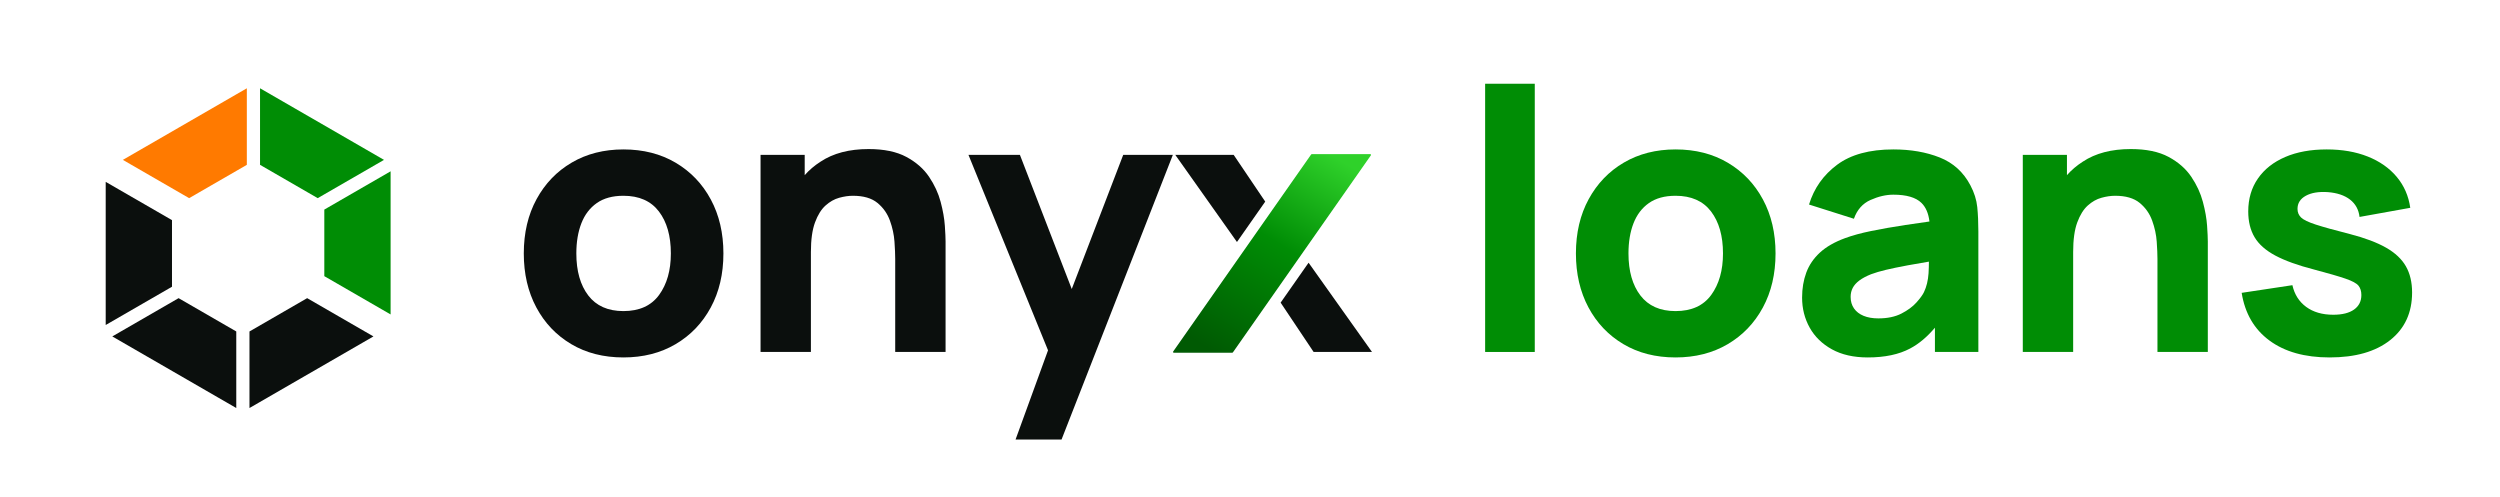
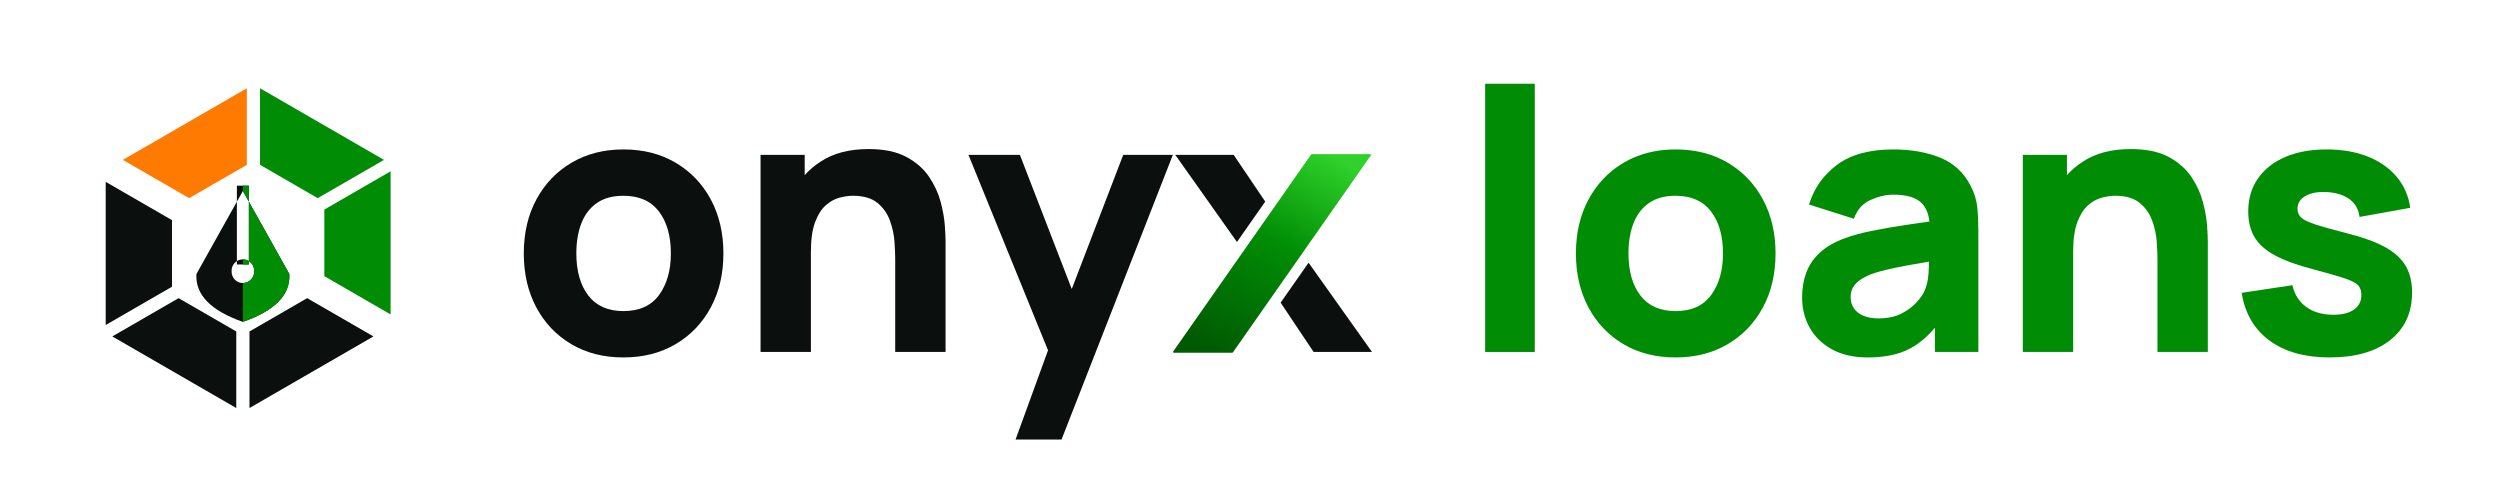
<svg xmlns="http://www.w3.org/2000/svg" viewBox="0 0 947 188" width="947" height="188">
  <g transform="translate(24,24)">
    <g transform="translate(0,4)">
      <polygon points="74.50,5.44 121.46,32.56 96.35,47.06 74.50,34.44" fill="#008D05" />
      <polygon points="123.96,36.89 123.96,91.11 98.85,76.61 98.85,51.39" fill="#008D05" />
      <polygon points="117.46,99.44 70.50,126.56 70.50,97.56 92.35,84.94" fill="#0B0F0D" />
      <polygon points="65.50,126.56 18.54,99.44 43.65,84.94 65.50,97.56" fill="#0B0F0D" />
      <polygon points="16.04,95.11 16.04,40.89 41.15,55.39 41.15,80.61" fill="#0B0F0D" />
      <polygon points="22.54,32.56 69.50,5.44 69.50,34.44 47.65,47.06" fill="#FF7A00" />
+       <path d="M68.00 44.34 L85.60 75.80 Q86.30 87.53 68.00 93.93 Q49.70 87.53 50.40 75.80 Z M72.27 74.73 a4.27 4.27 0 1 1 -8.53 0 a4.27 4.27 0 1 1 8.53 0 Z M65.73 42.34 L65.73 72.17 L70.27 72.17 L70.27 42.34 Z" fill="#0B0F0D" fill-rule="evenodd" />
+       <clipPath id="u30">
+         <rect x="68.00" y="39.34" width="35.19" height="58.65" />
+       </clipPath>
+       <path d="M68.00 44.34 L85.60 75.80 Q86.30 87.53 68.00 93.93 Q49.70 87.53 50.40 75.80 Z M72.27 74.73 a4.27 4.27 0 1 1 -8.53 0 a4.27 4.27 0 1 1 8.53 0 Z M65.73 42.34 L65.73 72.17 L70.27 72.17 L70.27 42.34 Z" fill="#008D05" fill-rule="evenodd" clip-path="url(#u30)" />
    </g>
    <path d="M212.151 111.398Q200.885 111.398 192.383 106.352Q183.881 101.306 179.147 92.425Q174.412 83.543 174.412 72.0Q174.412 60.319 179.25 51.437Q184.089 42.556 192.59 37.579Q201.092 32.602 212.151 32.602Q223.417 32.602 231.953 37.648Q240.489 42.694 245.259 51.575Q250.028 60.457 250.028 72.0Q250.028 83.612 245.224 92.494Q240.42 101.375 231.884 106.386Q223.348 111.398 212.151 111.398ZM212.151 93.841Q221.205 93.841 225.664 87.724Q230.122 81.607 230.122 72.0Q230.122 62.047 225.594 56.103Q221.067 50.159 212.151 50.159Q205.999 50.159 202.06 52.923Q198.12 55.688 196.219 60.595Q194.318 65.503 194.318 72.0Q194.318 82.022 198.846 87.932Q203.373 93.841 212.151 93.841Z" fill="#0B0F0D" />
    <path d="M315.105 109.324V74.074Q315.105 71.516 314.829 67.542Q314.552 63.568 313.101 59.559Q311.649 55.55 308.366 52.854Q305.083 50.159 299.07 50.159Q296.65 50.159 293.886 50.919Q291.121 51.679 288.702 53.856Q286.283 56.034 284.728 60.25Q283.172 64.466 283.172 71.447V109.324H264.096V34.676H280.822V42.348Q283.38 39.445 286.836 37.233Q294.024 32.464 305.014 32.464Q313.792 32.464 319.321 35.436Q324.851 38.408 327.927 42.97Q331.002 47.532 332.316 52.474Q333.629 57.416 333.905 61.494Q334.182 65.572 334.182 67.438V109.324Z" fill="#0B0F0D" />
    <path d="M360.691 142.501 372.994 108.702 342.858 34.676H362.35L381.979 85.478L401.471 34.676H420.271L378.109 142.501Z" fill="#0B0F0D" />
-     <clipPath id="u26">
+     <clipPath id="u33">
      <path clip-rule="evenodd" d="M370.7 -15.3 H545.7 V159.3 H370.7 Z M410.17,116.79 L442.80,116.79 L505.50,27.21 L472.88,27.21 Z" />
    </clipPath>
-     <path d="M420.654 109.324 447.333 71.585 421.206 34.676H443.324L458.254 56.794L472.907 34.676H495.025L468.898 71.585L495.716 109.324H473.598L458.254 86.377L442.771 109.324Z" fill="#0B0F0D" clip-path="url(#u26)" />
-     <linearGradient id="u25" gradientUnits="userSpaceOnUse" x1="436.0" y1="109.3" x2="480.3" y2="34.7">
+     <path d="M420.654 109.324 447.333 71.585 421.206 34.676H443.324L458.254 56.794L472.907 34.676H495.025L468.898 71.585L495.716 109.324H473.598L458.254 86.377L442.771 109.324Z" fill="#0B0F0D" clip-path="url(#u33)" />
+     <linearGradient id="u32" gradientUnits="userSpaceOnUse" x1="436.0" y1="109.3" x2="480.3" y2="34.7">
      <stop offset="0.0" stop-color="#005A03" />
      <stop offset="0.55" stop-color="#008D05" />
      <stop offset="1.0" stop-color="#2FD12A" />
    </linearGradient>
-     <polygon points="420.65,109.32 442.77,109.32 495.03,34.68 472.91,34.68" fill="url(#u25)" stroke="url(#u25)" stroke-width="0.6" stroke-linejoin="round" />
+     <polygon points="420.65,109.32 442.77,109.32 495.03,34.68 472.91,34.68" fill="url(#u32)" stroke="url(#u32)" stroke-width="0.6" stroke-linejoin="round" />
    <path d="M538.57 109.324V7.72H557.37V109.324Z" fill="#008D05" />
    <path d="M610.697 111.398Q599.431 111.398 590.929 106.352Q582.428 101.306 577.693 92.425Q572.958 83.543 572.958 72.0Q572.958 60.319 577.797 51.437Q582.635 42.556 591.137 37.579Q599.638 32.602 610.697 32.602Q621.963 32.602 630.5 37.648Q639.036 42.694 643.805 51.575Q648.574 60.457 648.574 72.0Q648.574 83.612 643.77 92.494Q638.967 101.375 630.43 106.386Q621.894 111.398 610.697 111.398ZM610.697 93.841Q619.752 93.841 624.21 87.724Q628.668 81.607 628.668 72.0Q628.668 62.047 624.141 56.103Q619.613 50.159 610.697 50.159Q604.546 50.159 600.606 52.923Q596.666 55.688 594.765 60.595Q592.865 65.503 592.865 72.0Q592.865 82.022 597.392 87.932Q601.919 93.841 610.697 93.841Z" fill="#008D05" />
    <path d="M683.516 111.398Q675.498 111.398 669.934 108.322Q664.37 105.246 661.501 100.097Q658.633 94.947 658.633 88.727Q658.633 83.543 660.223 79.257Q661.812 74.972 665.372 71.689Q668.932 68.406 674.945 66.194Q679.092 64.673 684.829 63.498Q690.566 62.323 697.823 61.218Q702.109 60.595 706.878 59.904Q706.325 55.273 703.837 52.854Q700.657 49.744 693.192 49.744Q689.045 49.744 684.552 51.748Q680.06 53.753 678.263 58.867L661.26 53.476Q664.093 44.214 671.904 38.408Q679.714 32.602 693.192 32.602Q703.076 32.602 710.748 35.644Q718.421 38.685 722.36 46.15Q724.572 50.297 724.987 54.444Q725.402 58.591 725.402 63.706V109.324H708.951V100.131Q704.528 105.384 699.551 108.011Q693.192 111.398 683.516 111.398ZM687.525 96.606Q692.708 96.606 696.268 94.775Q699.828 92.943 701.936 90.593Q704.044 88.243 704.804 86.653Q706.256 83.612 706.532 79.534Q706.67 77.115 706.67 75.11Q702.039 75.94 698.722 76.493Q693.538 77.46 690.358 78.221Q687.179 78.981 684.76 79.88Q681.995 80.985 680.302 82.264Q678.608 83.543 677.813 85.063Q677.019 86.584 677.019 88.45Q677.019 91.008 678.297 92.839Q679.576 94.671 681.926 95.639Q684.276 96.606 687.525 96.606Z" fill="#008D05" />
    <path d="M793.244 109.324V74.074Q793.244 71.516 792.967 67.542Q792.691 63.568 791.239 59.559Q789.788 55.55 786.505 52.854Q783.221 50.159 777.208 50.159Q774.789 50.159 772.024 50.919Q769.259 51.679 766.84 53.856Q764.421 56.034 762.866 60.25Q761.311 64.466 761.311 71.447V109.324H742.234V34.676H758.961V42.348Q761.518 39.445 764.974 37.233Q772.162 32.464 783.152 32.464Q791.93 32.464 797.46 35.436Q802.989 38.408 806.065 42.97Q809.141 47.532 810.454 52.474Q811.767 57.416 812.044 61.494Q812.32 65.572 812.32 67.438V109.324Z" fill="#008D05" />
    <path d="M858.459 111.398Q844.359 111.398 835.685 105.004Q827.01 98.611 825.144 86.93L844.359 84.027Q845.534 89.28 849.577 92.252Q853.621 95.224 859.841 95.224Q864.956 95.224 867.721 93.254Q870.486 91.284 870.486 87.759Q870.486 85.547 869.38 84.199Q868.274 82.852 864.438 81.538Q860.602 80.225 852.515 78.082Q843.391 75.732 837.931 72.829Q832.471 69.926 830.051 65.883Q827.632 61.84 827.632 56.103Q827.632 48.914 831.296 43.627Q834.959 38.339 841.629 35.471Q848.299 32.602 857.353 32.602Q866.131 32.602 872.905 35.298Q879.678 37.994 883.86 42.97Q888.042 47.947 889.009 54.72L869.795 58.176Q869.311 54.029 866.2 51.61Q863.09 49.191 857.768 48.776Q852.584 48.431 849.439 50.159Q846.294 51.887 846.294 55.135Q846.294 57.07 847.642 58.384Q848.99 59.697 853.241 61.079Q857.491 62.462 866.2 64.673Q874.702 66.885 879.851 69.823Q885.001 72.76 887.351 76.873Q889.701 80.985 889.701 86.791Q889.701 98.265 881.406 104.831Q873.112 111.398 858.459 111.398Z" fill="#008D05" />
  </g>
</svg>
